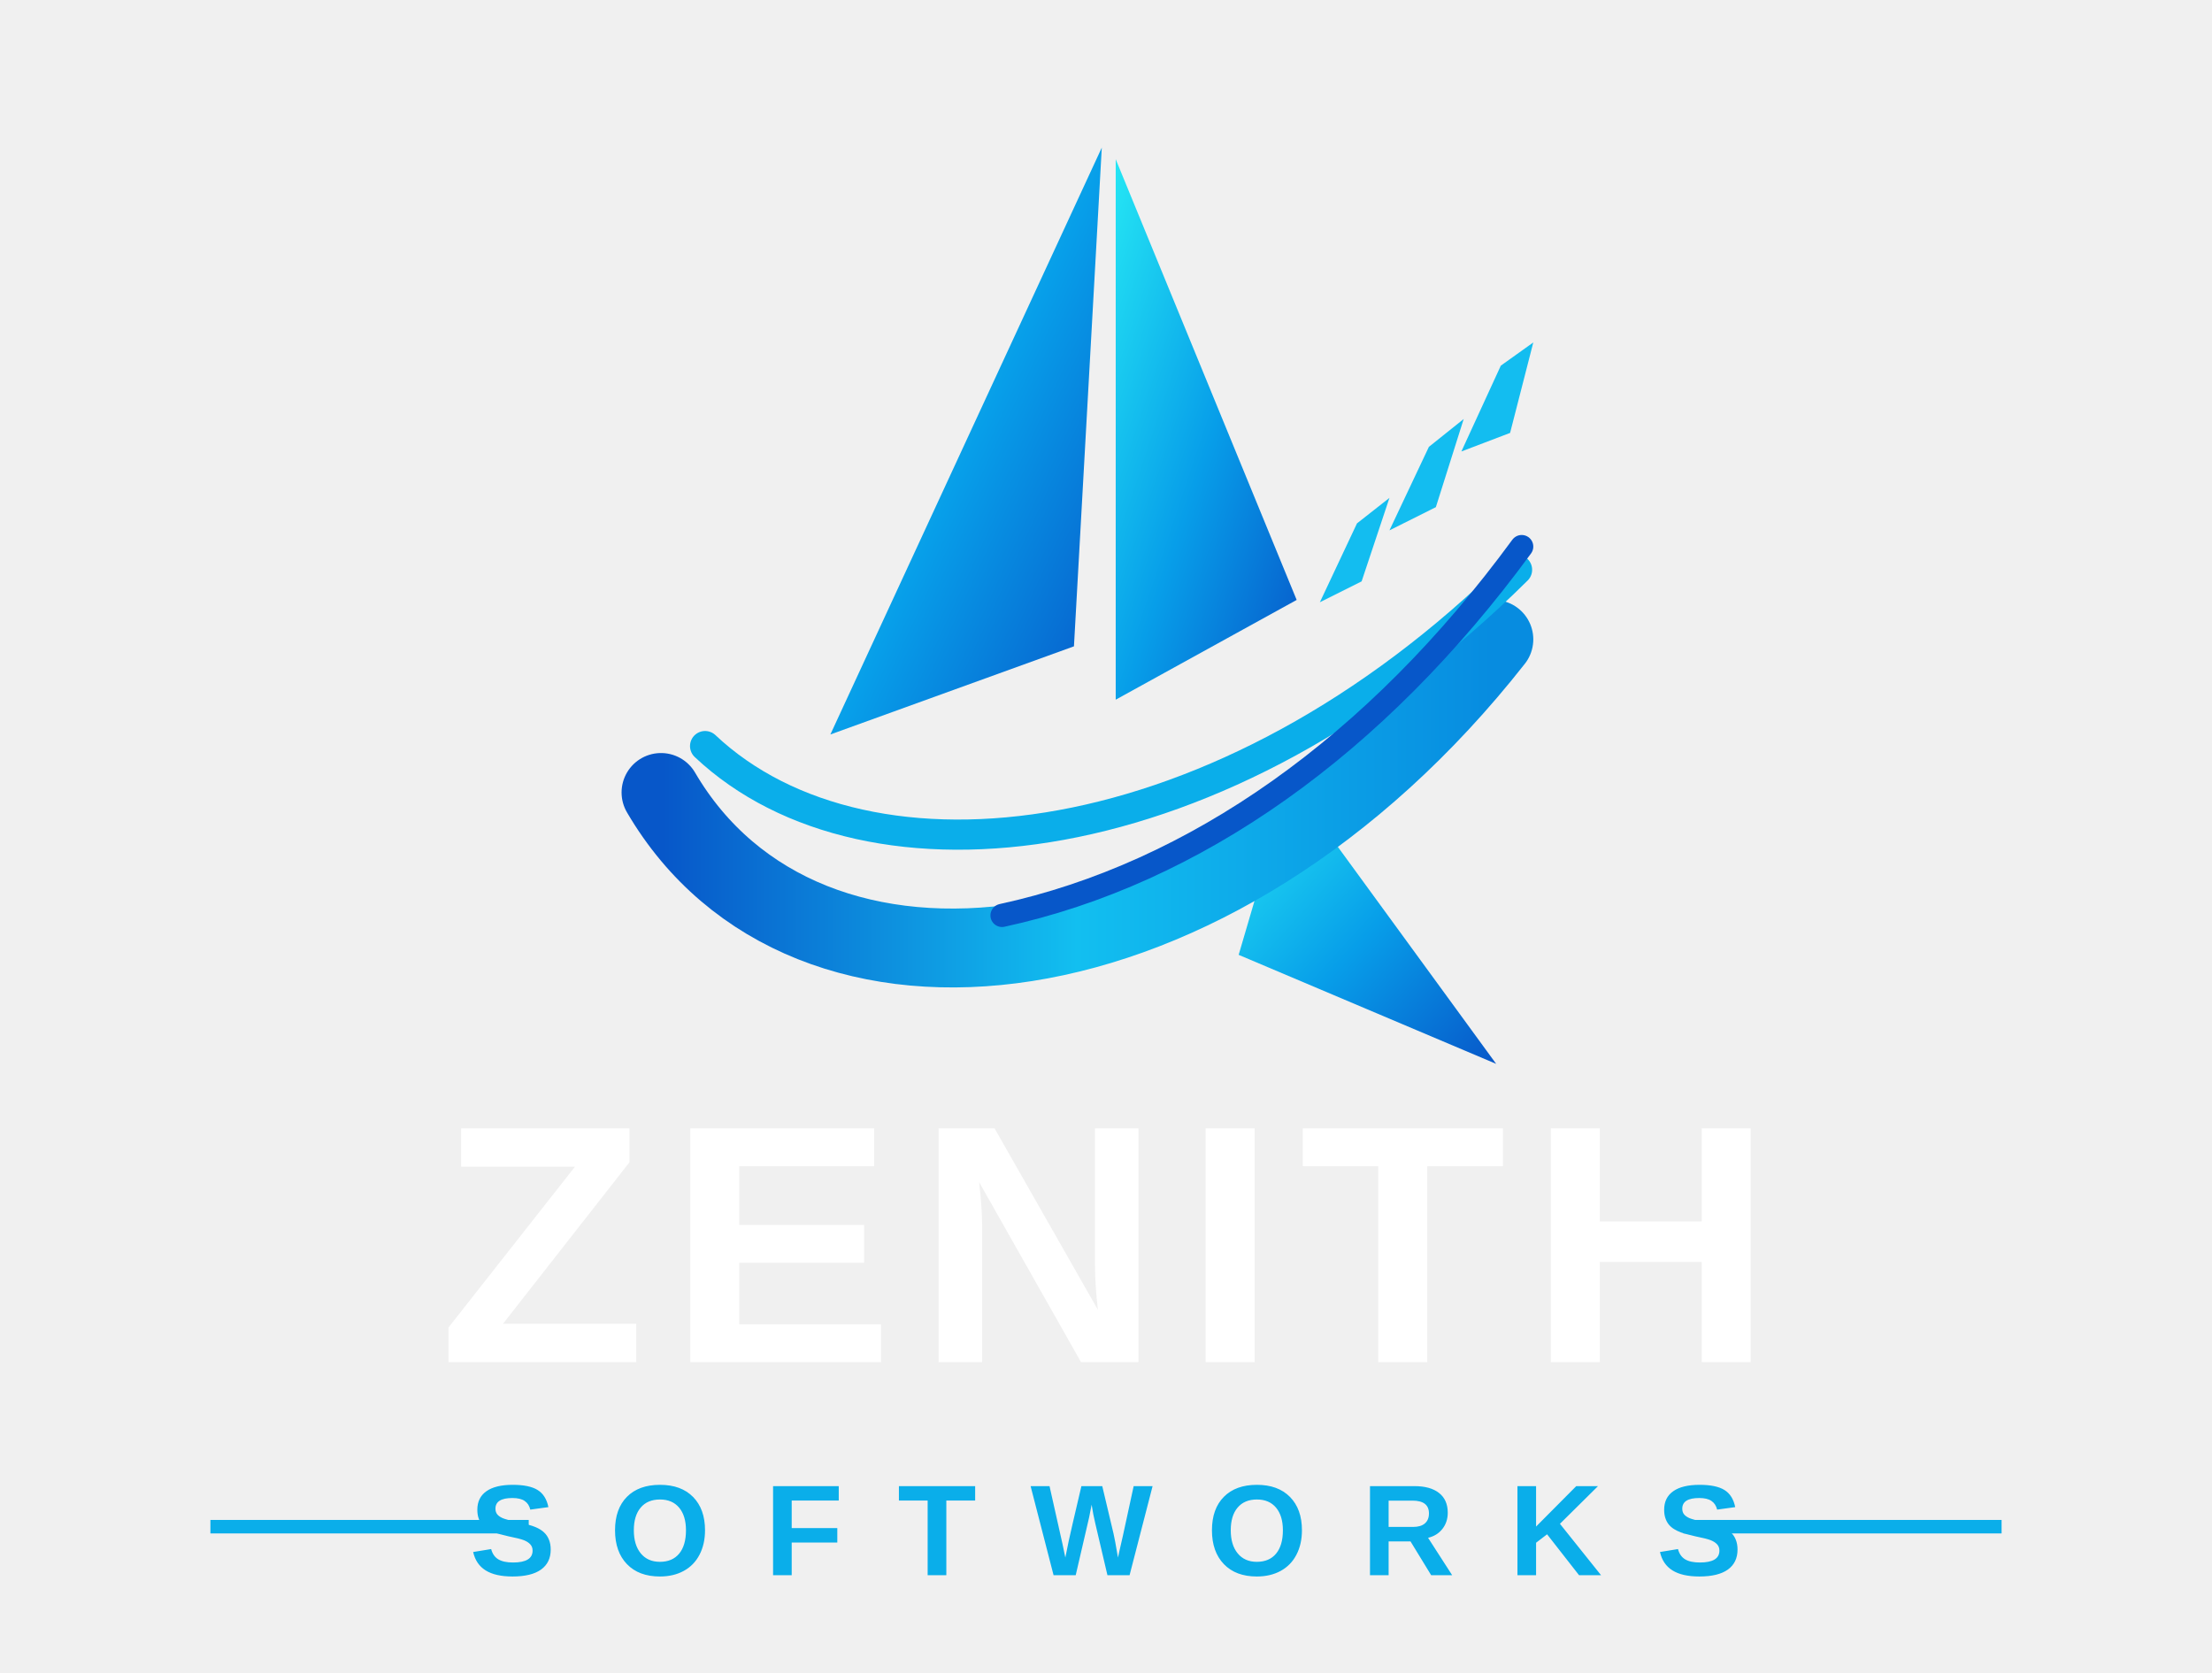
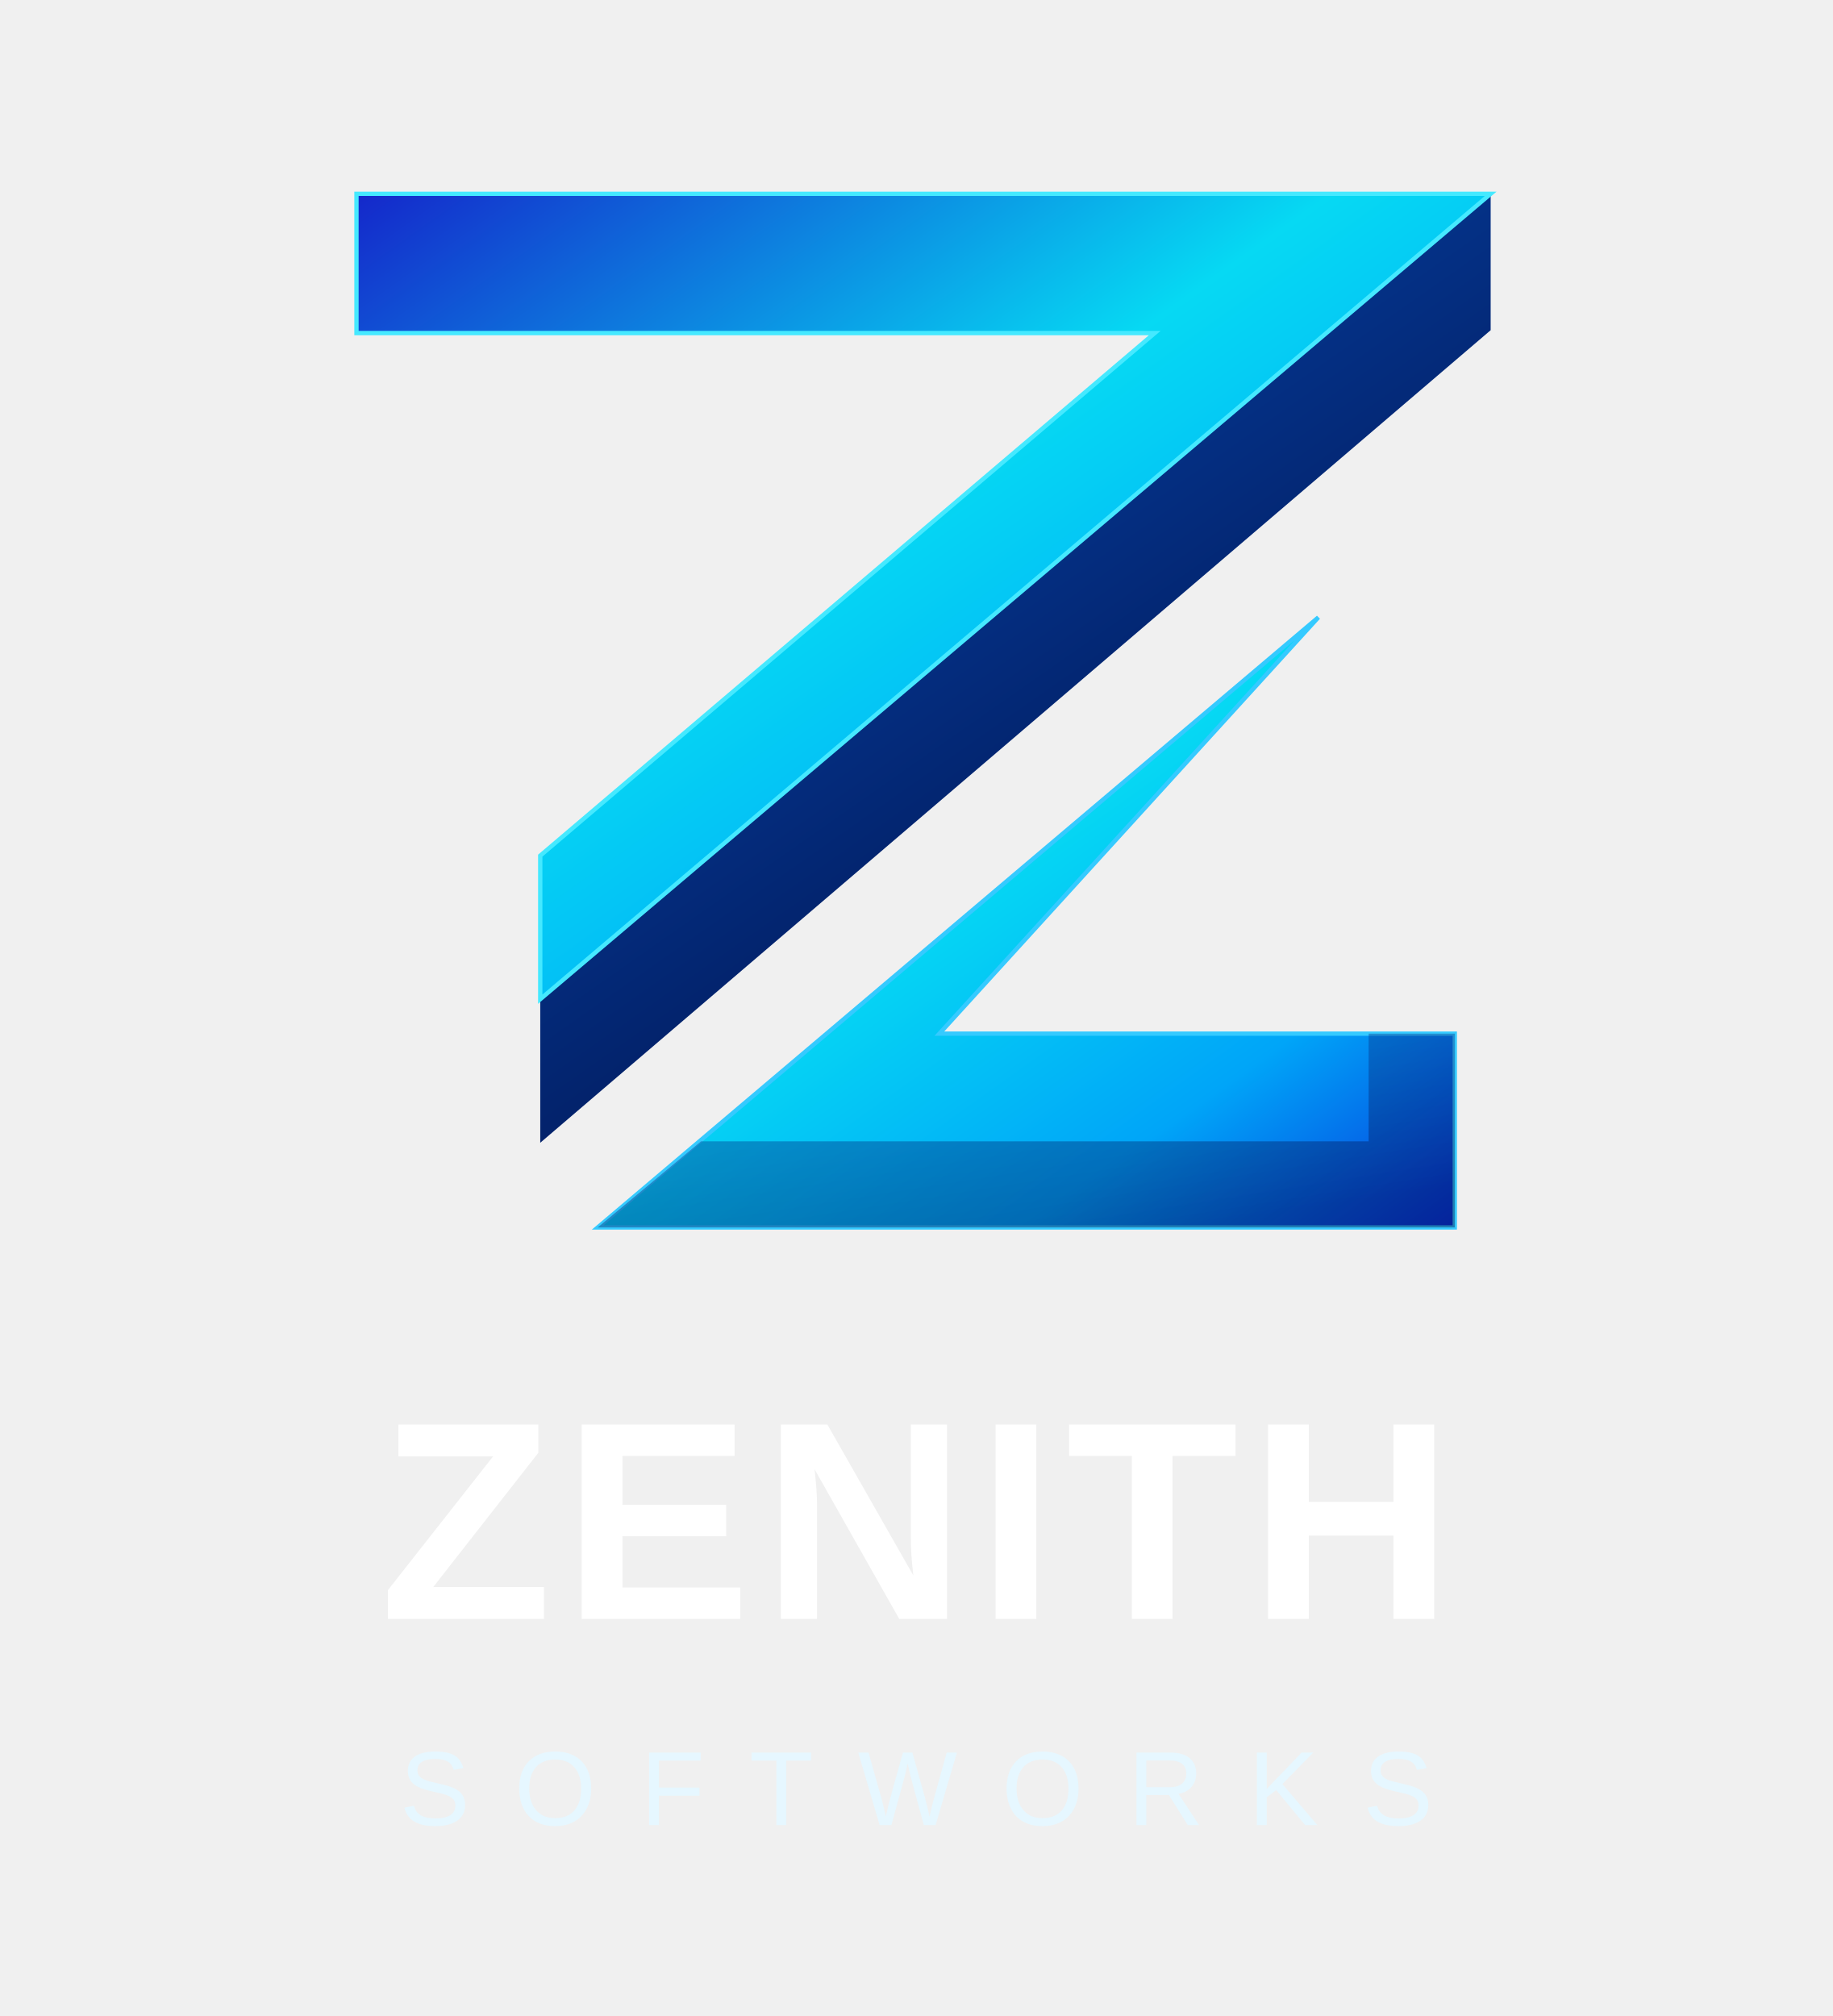
- <svg xmlns="http://www.w3.org/2000/svg" viewBox="0 0 820 620" role="img" aria-labelledby="title">
+ <svg xmlns="http://www.w3.org/2000/svg" viewBox="0 0 1200 1320" role="img" aria-label="Zenith Softworks logo">
  <defs>
-     <linearGradient id="sail" x1="0" y1="0" x2="1" y2="1">
-       <stop offset="0" stop-color="#25e6f4" />
-       <stop offset=".52" stop-color="#079ee9" />
-       <stop offset="1" stop-color="#0757c9" />
+     <linearGradient id="z" x1="0" y1="0" x2="1" y2="1">
+       <stop stop-color="#1429cb" />
+       <stop offset=".43" stop-color="#06d9f3" />
+       <stop offset=".75" stop-color="#00a5f8" />
+       <stop offset="1" stop-color="#0834db" />
    </linearGradient>
-     <linearGradient id="swoosh" x1="0" y1="0" x2="1" y2="0">
-       <stop offset="0" stop-color="#0757c9" />
-       <stop offset=".5" stop-color="#12bff0" />
-       <stop offset="1" stop-color="#078ce0" />
+     <linearGradient id="side" x1="0" y1="0" x2=".7" y2="1">
+       <stop stop-color="#0754c7" />
+       <stop offset="1" stop-color="#010a3e" />
    </linearGradient>
  </defs>
-   <g transform="translate(190 10) scale(.86)">
-     <path d="M254 52 137 305l105-38 12-215Z" fill="url(#sail)" />
-     <path d="m260 57 78 190-78 43V57Z" fill="url(#sail)" />
-     <path d="m335 325 89 122-111-47 22-75Z" fill="url(#sail)" />
-     <path d="M64 330c62 106 238 88 359-66" fill="none" stroke="url(#swoosh)" stroke-width="34" stroke-linecap="round" />
-     <path d="M83 310c70 66 223 50 350-76" fill="none" stroke="#0aaeea" stroke-width="13" stroke-linecap="round" />
-     <path d="M211 383c83-18 161-73 224-159" fill="none" stroke="#0757c9" stroke-width="10" stroke-linecap="round" />
-     <path d="m409 183 17-37 14-10-10 39-21 8Zm-31 34 17-36 15-12-12 38-20 10Zm-30 31 16-34 14-11-12 36-18 9Z" fill="#13bdf0" />
+   <g transform="translate(130 0) scale(.94)">
+     <path d="M110 135H900L806 230H110Z" fill="url(#z)" />
+     <path d="M900 135v95L238 796v-100Z" fill="url(#side)" />
+     <path d="M900 135 238 696V596L666 232H110v-97Z" fill="url(#z)" stroke="#45e9ff" stroke-width="3" />
+     <path d="M780 430 278 855H875V720H516Z" fill="url(#z)" stroke="#35caff" stroke-width="3" />
+     <path d="M875 720v135H278l72-60h465V720Z" fill="url(#side)" opacity=".4" />
  </g>
-   <text x="410" y="505" text-anchor="middle" fill="#ffffff" font-family="Arial Black,Arial,sans-serif" font-size="126" font-weight="900" letter-spacing="8">ZENITH</text>
-   <path d="M78 566h118m428 0h118" stroke="#0aaeea" stroke-width="5" />
-   <text x="410" y="584" text-anchor="middle" fill="#0aaeea" font-family="Arial,Helvetica,sans-serif" font-size="48" font-weight="700" letter-spacing="20">SOFTWORKS</text>
+   <text x="600" y="1060" text-anchor="middle" font-family="Arial,Helvetica,sans-serif" font-size="185" font-weight="900" letter-spacing="7" fill="#fff">ZENITH</text>
+   <text x="600" y="1195" text-anchor="middle" font-family="Arial,Helvetica,sans-serif" font-size="69" letter-spacing="29" fill="#e6f7ff">SOFTWORKS</text>
</svg>
